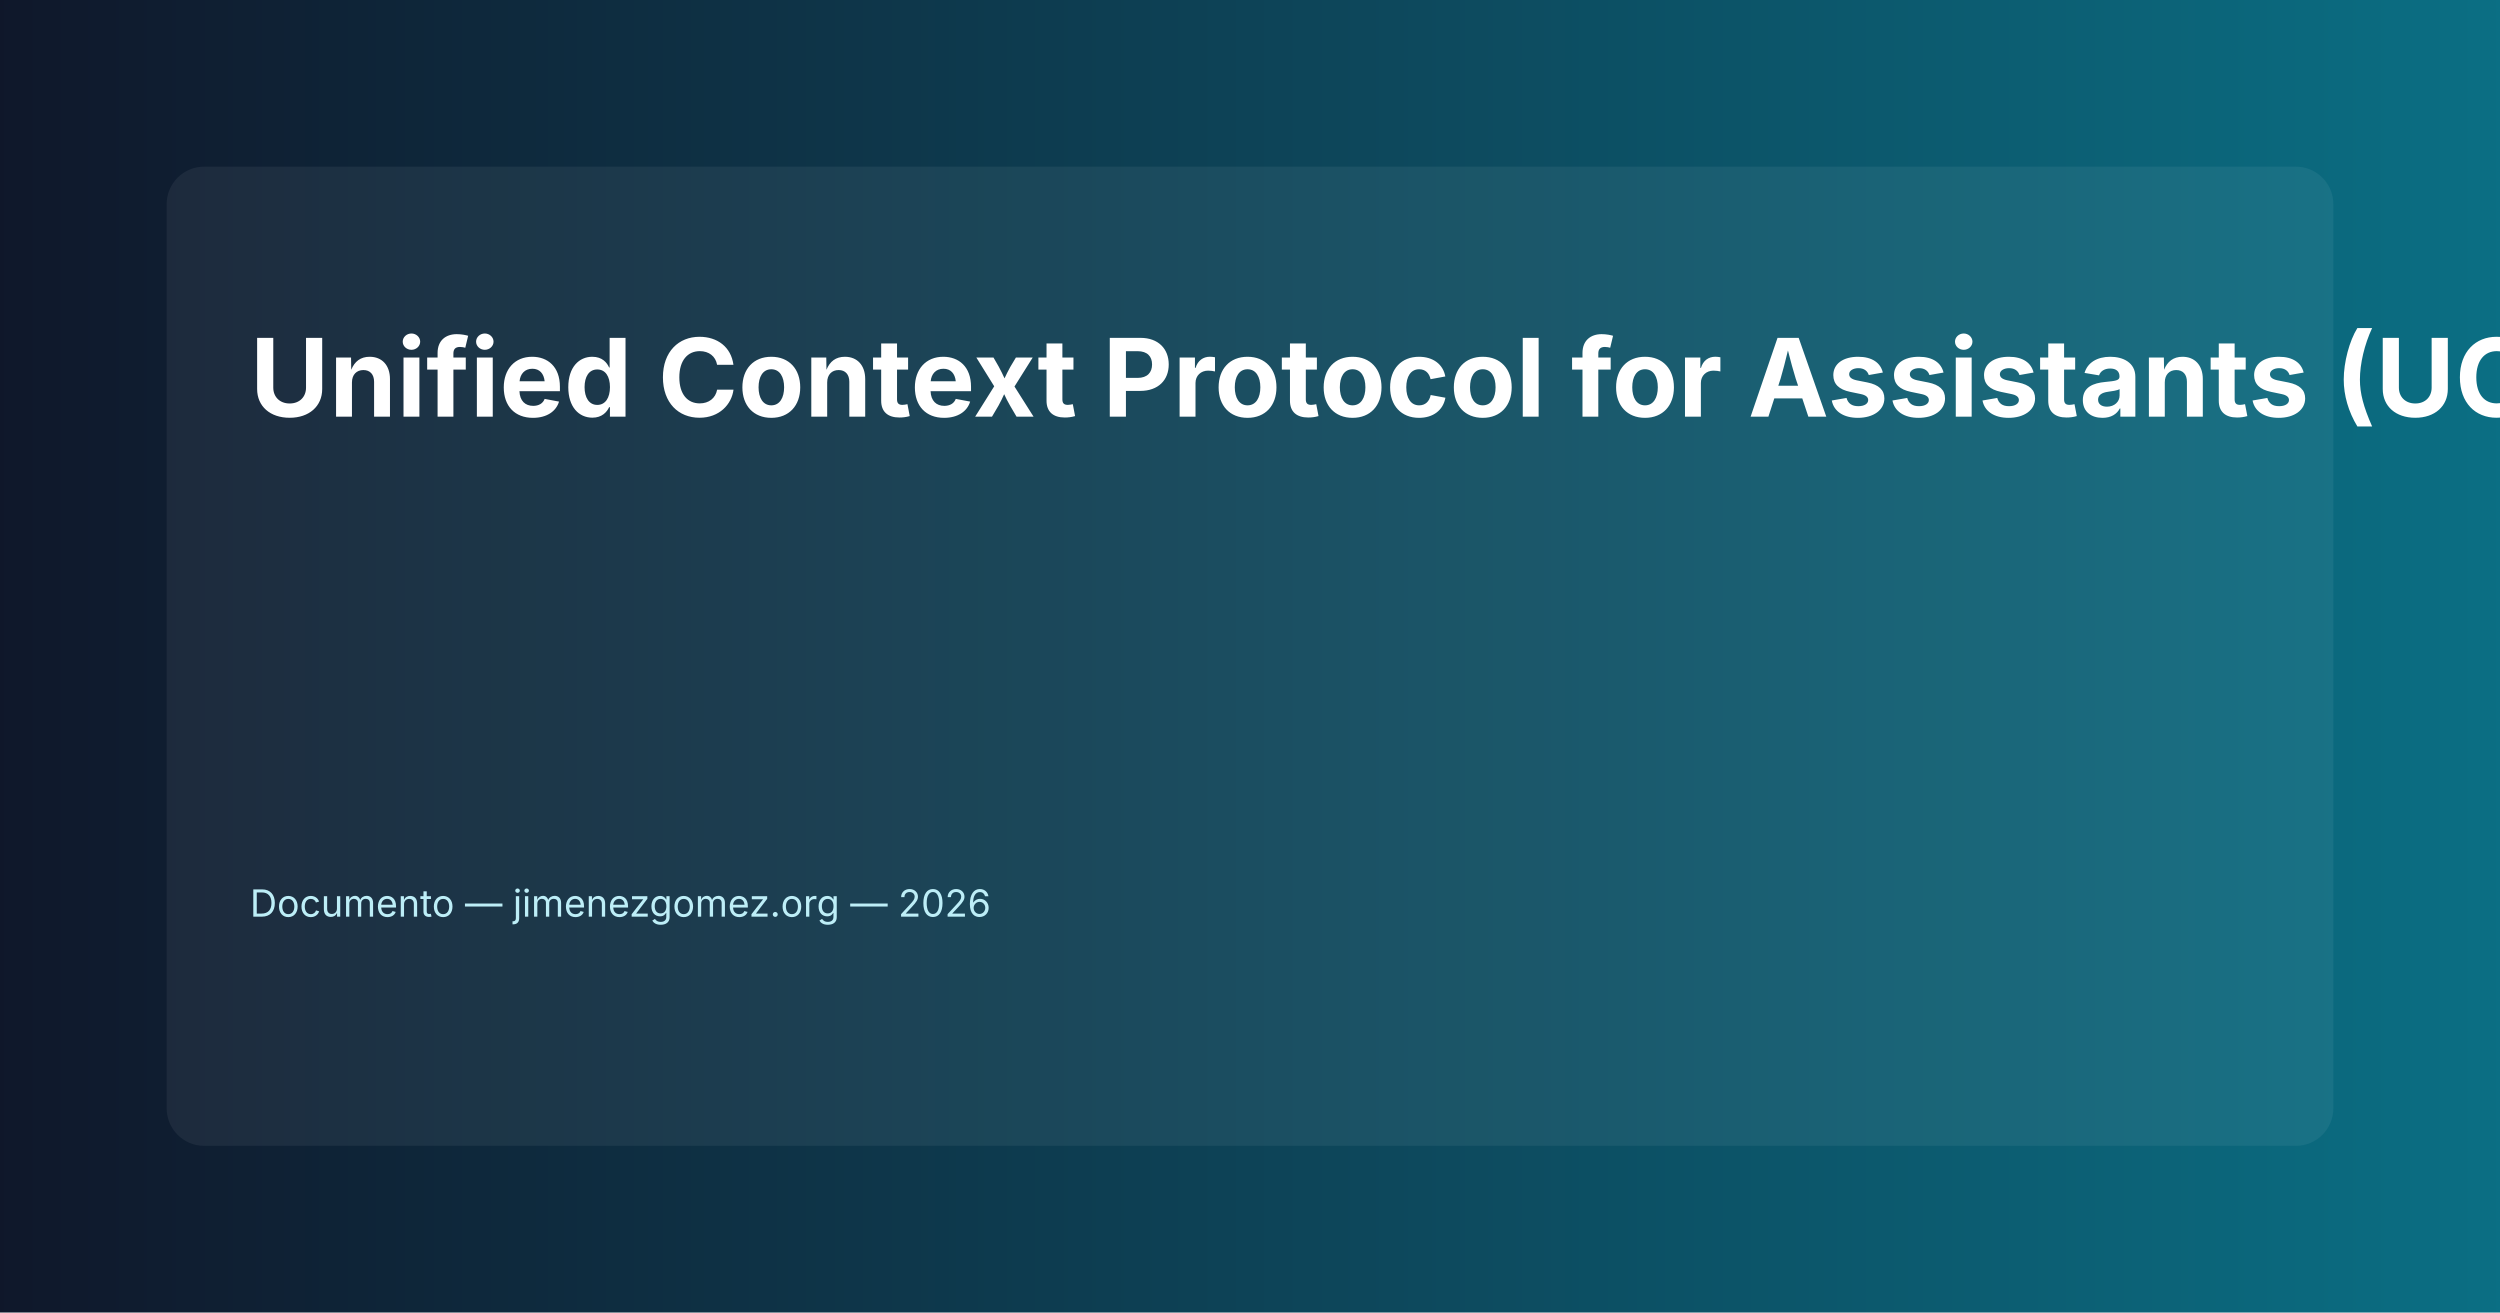
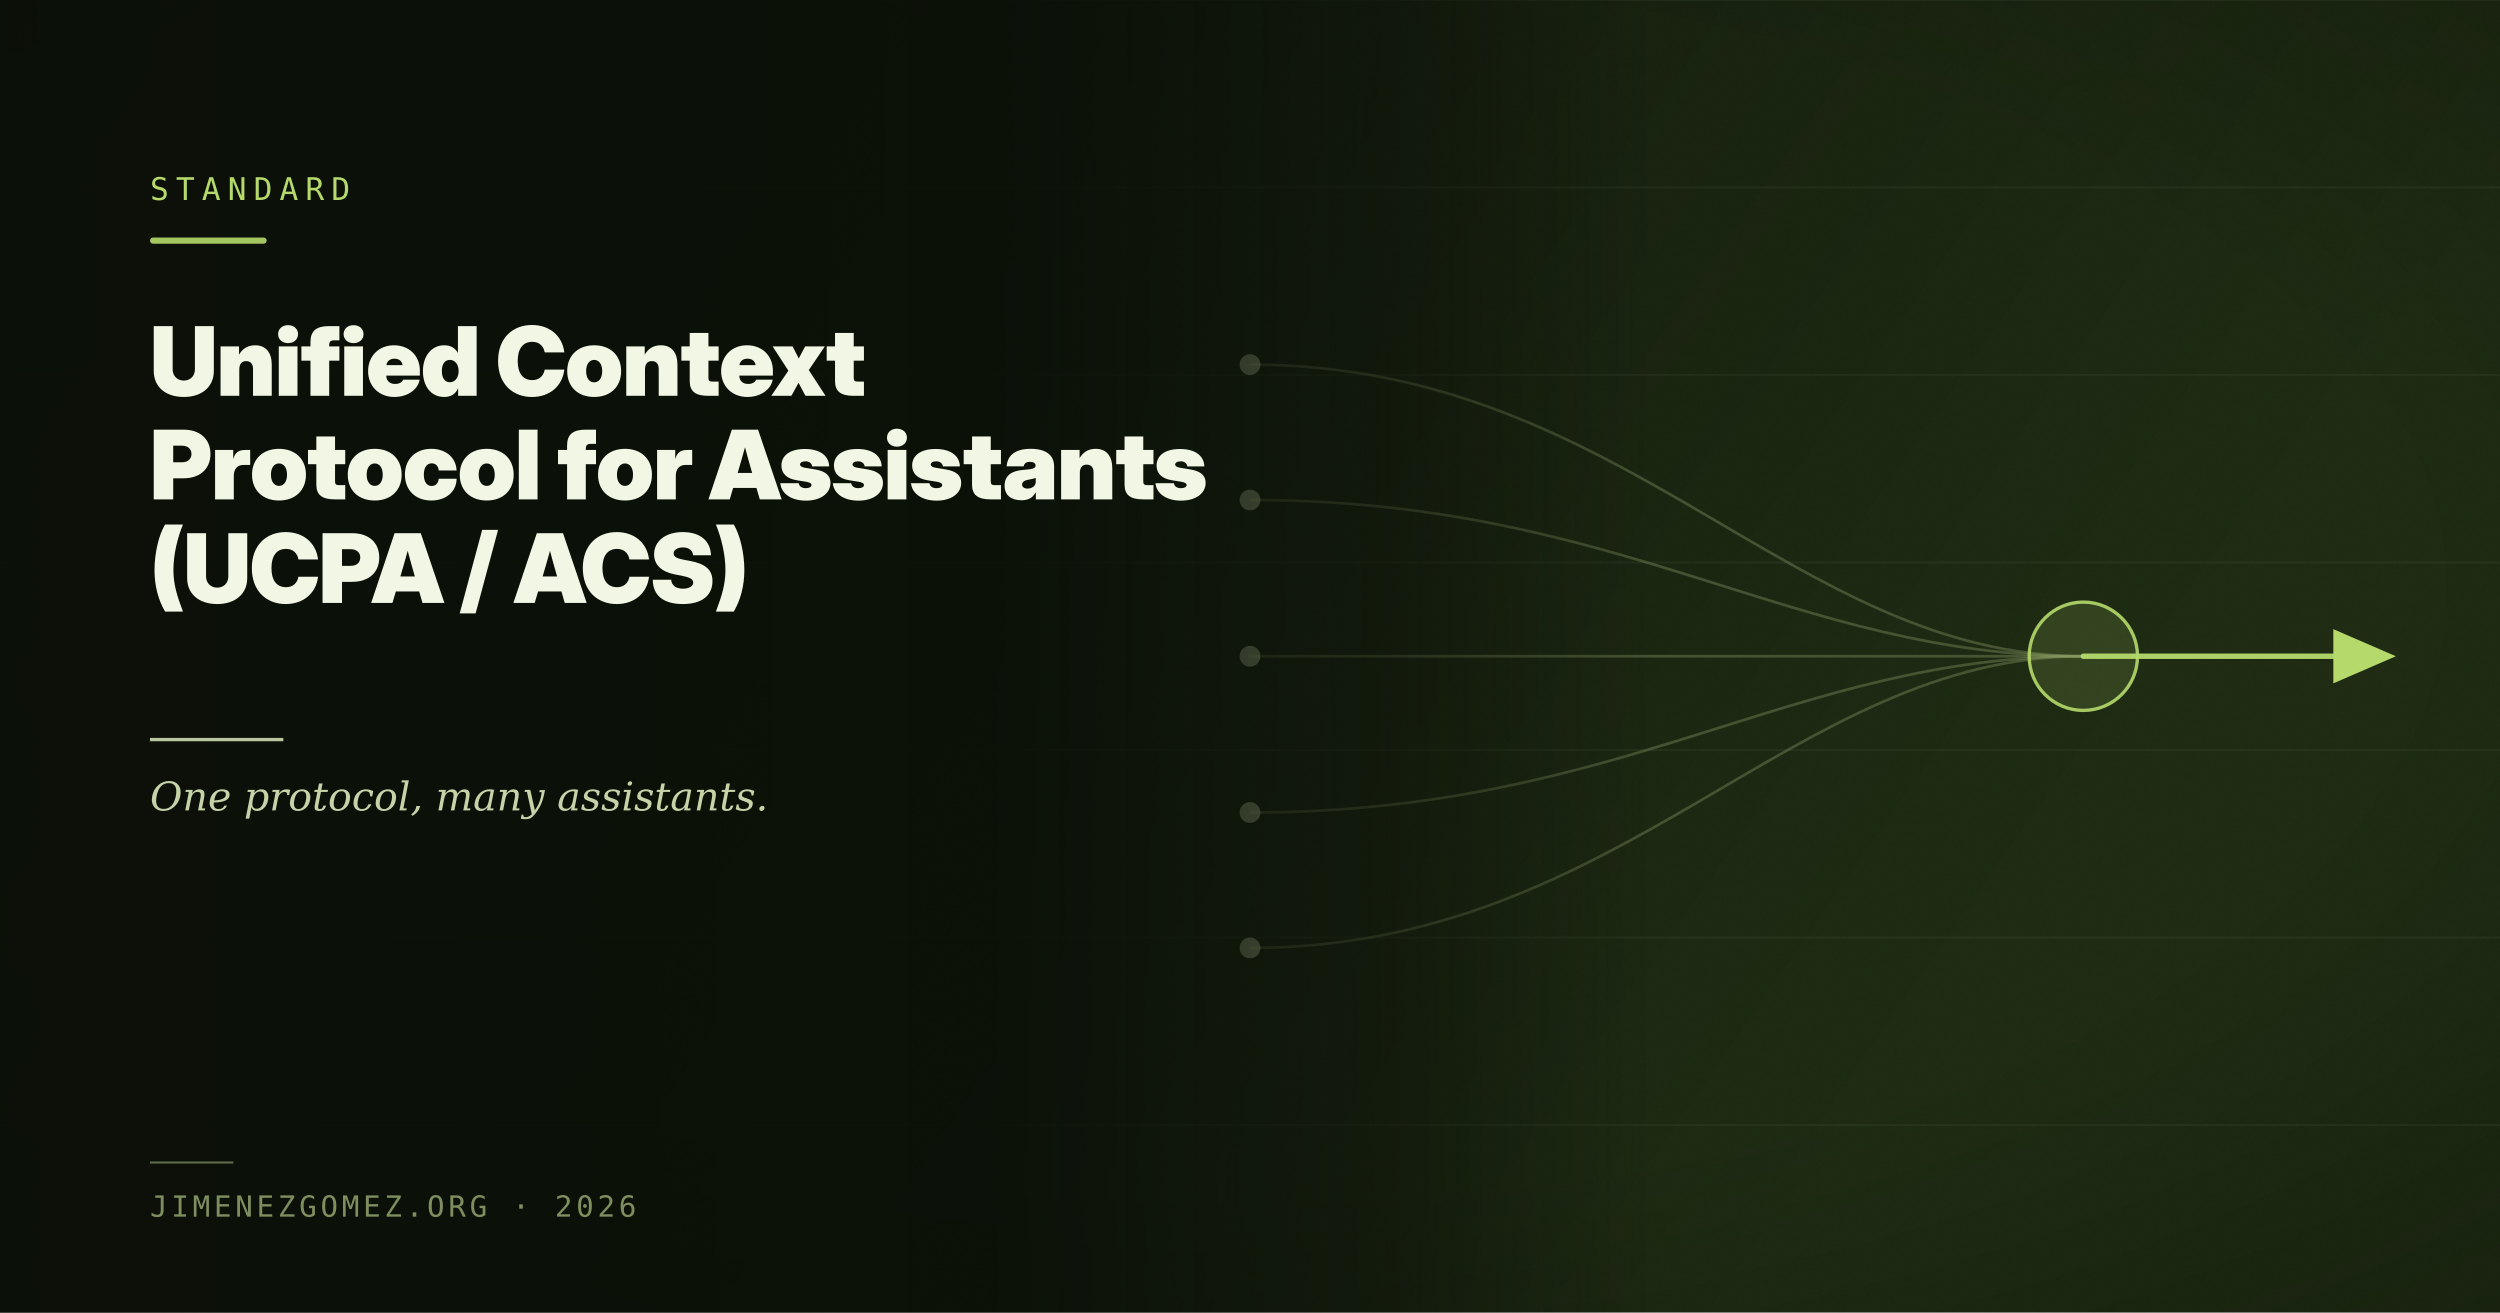
<svg xmlns="http://www.w3.org/2000/svg" width="1200" height="630" viewBox="0 0 1200 630">
  <defs>
-     <linearGradient id="g" x1="0" x2="1">
-       <stop offset="0" stop-color="#0f172a" />
-       <stop offset="1" stop-color="#0b6f84" />
+     <linearGradient id="bg" x1="0" y1="0" x2="0.94" y2="0.34">
+       <stop offset="0%" stop-color="#0b1008" />
+       <stop offset="100%" stop-color="#1e2b12" />
+     </linearGradient>
+     <radialGradient id="vig" cx="50%" cy="45%" r="78%">
+       <stop offset="58%" stop-color="#000000" stop-opacity="0" />
+       <stop offset="100%" stop-color="#000000" stop-opacity="0.26" />
+     </radialGradient>
+     <filter id="grain" x="0" y="0" width="100%" height="100%">
+       <feTurbulence type="fractalNoise" baseFrequency="0.7" numOctaves="3" seed="69" result="n" />
+       <feColorMatrix in="n" type="saturate" values="0" />
+       <feComponentTransfer>
+         <feFuncA type="linear" slope="0.5" />
+       </feComponentTransfer>
+     </filter>
+     <linearGradient id="scrim" x1="0" y1="0" x2="1" y2="0">
+       <stop offset="0%" stop-color="#0b1008" stop-opacity="0.97" />
+       <stop offset="40%" stop-color="#0b1008" stop-opacity="0.90" />
+       <stop offset="55%" stop-color="#0b1008" stop-opacity="0.55" />
+       <stop offset="66%" stop-color="#0b1008" stop-opacity="0" />
    </linearGradient>
  </defs>
-   <rect width="100%" height="100%" fill="url(#g)" />
-   <g transform="translate(80,80)">
-     <rect x="0" y="0" width="1040" height="470" rx="18" fill-opacity="0.06" fill="#ffffff" />
-     <text x="40" y="120" font-family="Inter, Arial, Helvetica, sans-serif" font-size="52" fill="#ffffff" font-weight="700">Unified Context Protocol for Assistants (UCPA / ACS)</text>
-     <text x="40" y="190" font-family="Inter, Arial, Helvetica, sans-serif" font-size="28" fill="#e6f7fb" />
-     <text x="40" y="360" font-family="Inter, Arial, Helvetica, sans-serif" font-size="18" fill="#bdeef7">Documento — jimenezgomez.org — 2026</text>
+   <rect width="1200" height="630" fill="url(#bg)" />
+   <rect width="1200" height="630" fill="url(#vig)" />
+   <g opacity="0.045" stroke="#f1f7e4" stroke-width="1">
+     <line x1="0" y1="0" x2="1200" y2="0" />
+     <line x1="0" y1="90" x2="1200" y2="90" />
+     <line x1="0" y1="180" x2="1200" y2="180" />
+     <line x1="0" y1="270" x2="1200" y2="270" />
+     <line x1="0" y1="360" x2="1200" y2="360" />
+     <line x1="0" y1="450" x2="1200" y2="450" />
+     <line x1="0" y1="540" x2="1200" y2="540" />
  </g>
+   <rect width="1200" height="630" filter="url(#grain)" opacity="0.028" />
+   <g opacity="1">
+     <path d="M 600 175 C 780 175, 860 315, 1000 315" stroke="#849463" stroke-width="1.3" stroke-opacity="0.4" fill="none" stroke-linecap="round" stroke-linejoin="round" />
+     <circle cx="600" cy="175" r="5" fill="#e6f4c4" fill-opacity="0.55" />
+     <path d="M 600 240 C 780 240, 860 315, 1000 315" stroke="#849463" stroke-width="1.3" stroke-opacity="0.4" fill="none" stroke-linecap="round" stroke-linejoin="round" />
+     <circle cx="600" cy="240" r="5" fill="#e6f4c4" fill-opacity="0.55" />
+     <path d="M 600 315 C 780 315, 860 315, 1000 315" stroke="#849463" stroke-width="1.3" stroke-opacity="0.4" fill="none" stroke-linecap="round" stroke-linejoin="round" />
+     <circle cx="600" cy="315" r="5" fill="#e6f4c4" fill-opacity="0.55" />
+     <path d="M 600 390 C 780 390, 860 315, 1000 315" stroke="#849463" stroke-width="1.3" stroke-opacity="0.4" fill="none" stroke-linecap="round" stroke-linejoin="round" />
+     <circle cx="600" cy="390" r="5" fill="#e6f4c4" fill-opacity="0.55" />
+     <path d="M 600 455 C 780 455, 860 315, 1000 315" stroke="#849463" stroke-width="1.3" stroke-opacity="0.4" fill="none" stroke-linecap="round" stroke-linejoin="round" />
+     <circle cx="600" cy="455" r="5" fill="#e6f4c4" fill-opacity="0.55" />
+     <path d="M 1000 315 L 1130 315" fill="none" stroke="#b5d96b" stroke-width="2.6" stroke-opacity="0.95" stroke-linecap="round" stroke-linejoin="round" />
+     <polygon points="1150.0,315.0 1120.0,302.0 1120.0,328.0" fill="#b5d96b" />
+     <circle cx="1000" cy="315" r="26" fill="#b5d96b" fill-opacity="0.14" stroke="#b5d96b" stroke-width="1.6" stroke-opacity="0.9" stroke-linecap="round" stroke-linejoin="round" />
+   </g>
+   <rect width="1200" height="630" fill="url(#scrim)" />
+   <text x="72" y="96" font-family="IBM Plex Mono, DejaVu Sans Mono, monospace" font-size="15" letter-spacing="3.4" fill="#b5d96b" font-weight="500">STANDARD</text>
+   <rect x="72" y="114" width="56" height="3" rx="1.5" fill="#b5d96b" fill-opacity="0.9" />
+   <text x="72" y="190.0" font-family="Inter Display, Inter, DejaVu Sans, sans-serif" font-size="46" font-weight="900" letter-spacing="-0.5" fill="#f1f7e4">Unified Context</text>
+   <text x="72" y="239.7" font-family="Inter Display, Inter, DejaVu Sans, sans-serif" font-size="46" font-weight="900" letter-spacing="-0.5" fill="#f1f7e4">Protocol for Assistants</text>
+   <text x="72" y="289.4" font-family="Inter Display, Inter, DejaVu Sans, sans-serif" font-size="46" font-weight="900" letter-spacing="-0.5" fill="#f1f7e4">(UCPA / ACS)</text>
+   <line x1="72" y1="355.0" x2="136" y2="355.0" stroke="#e6f4c4" stroke-width="1.6" stroke-opacity="0.8" />
+   <text x="72" y="389.0" font-family="EB Garamond, DejaVu Serif, serif" font-size="19" font-style="italic" fill="#e6f4c4" fill-opacity="0.85">One protocol, many assistants.</text>
+   <line x1="72" y1="558" x2="112" y2="558" stroke="#849463" stroke-width="1" stroke-opacity="0.7" />
+   <text x="72" y="584" font-family="IBM Plex Mono, DejaVu Sans Mono, monospace" font-size="14" letter-spacing="1.8" fill="#849463" fill-opacity="0.95">JIMENEZGOMEZ.ORG · 2026</text>
</svg>
